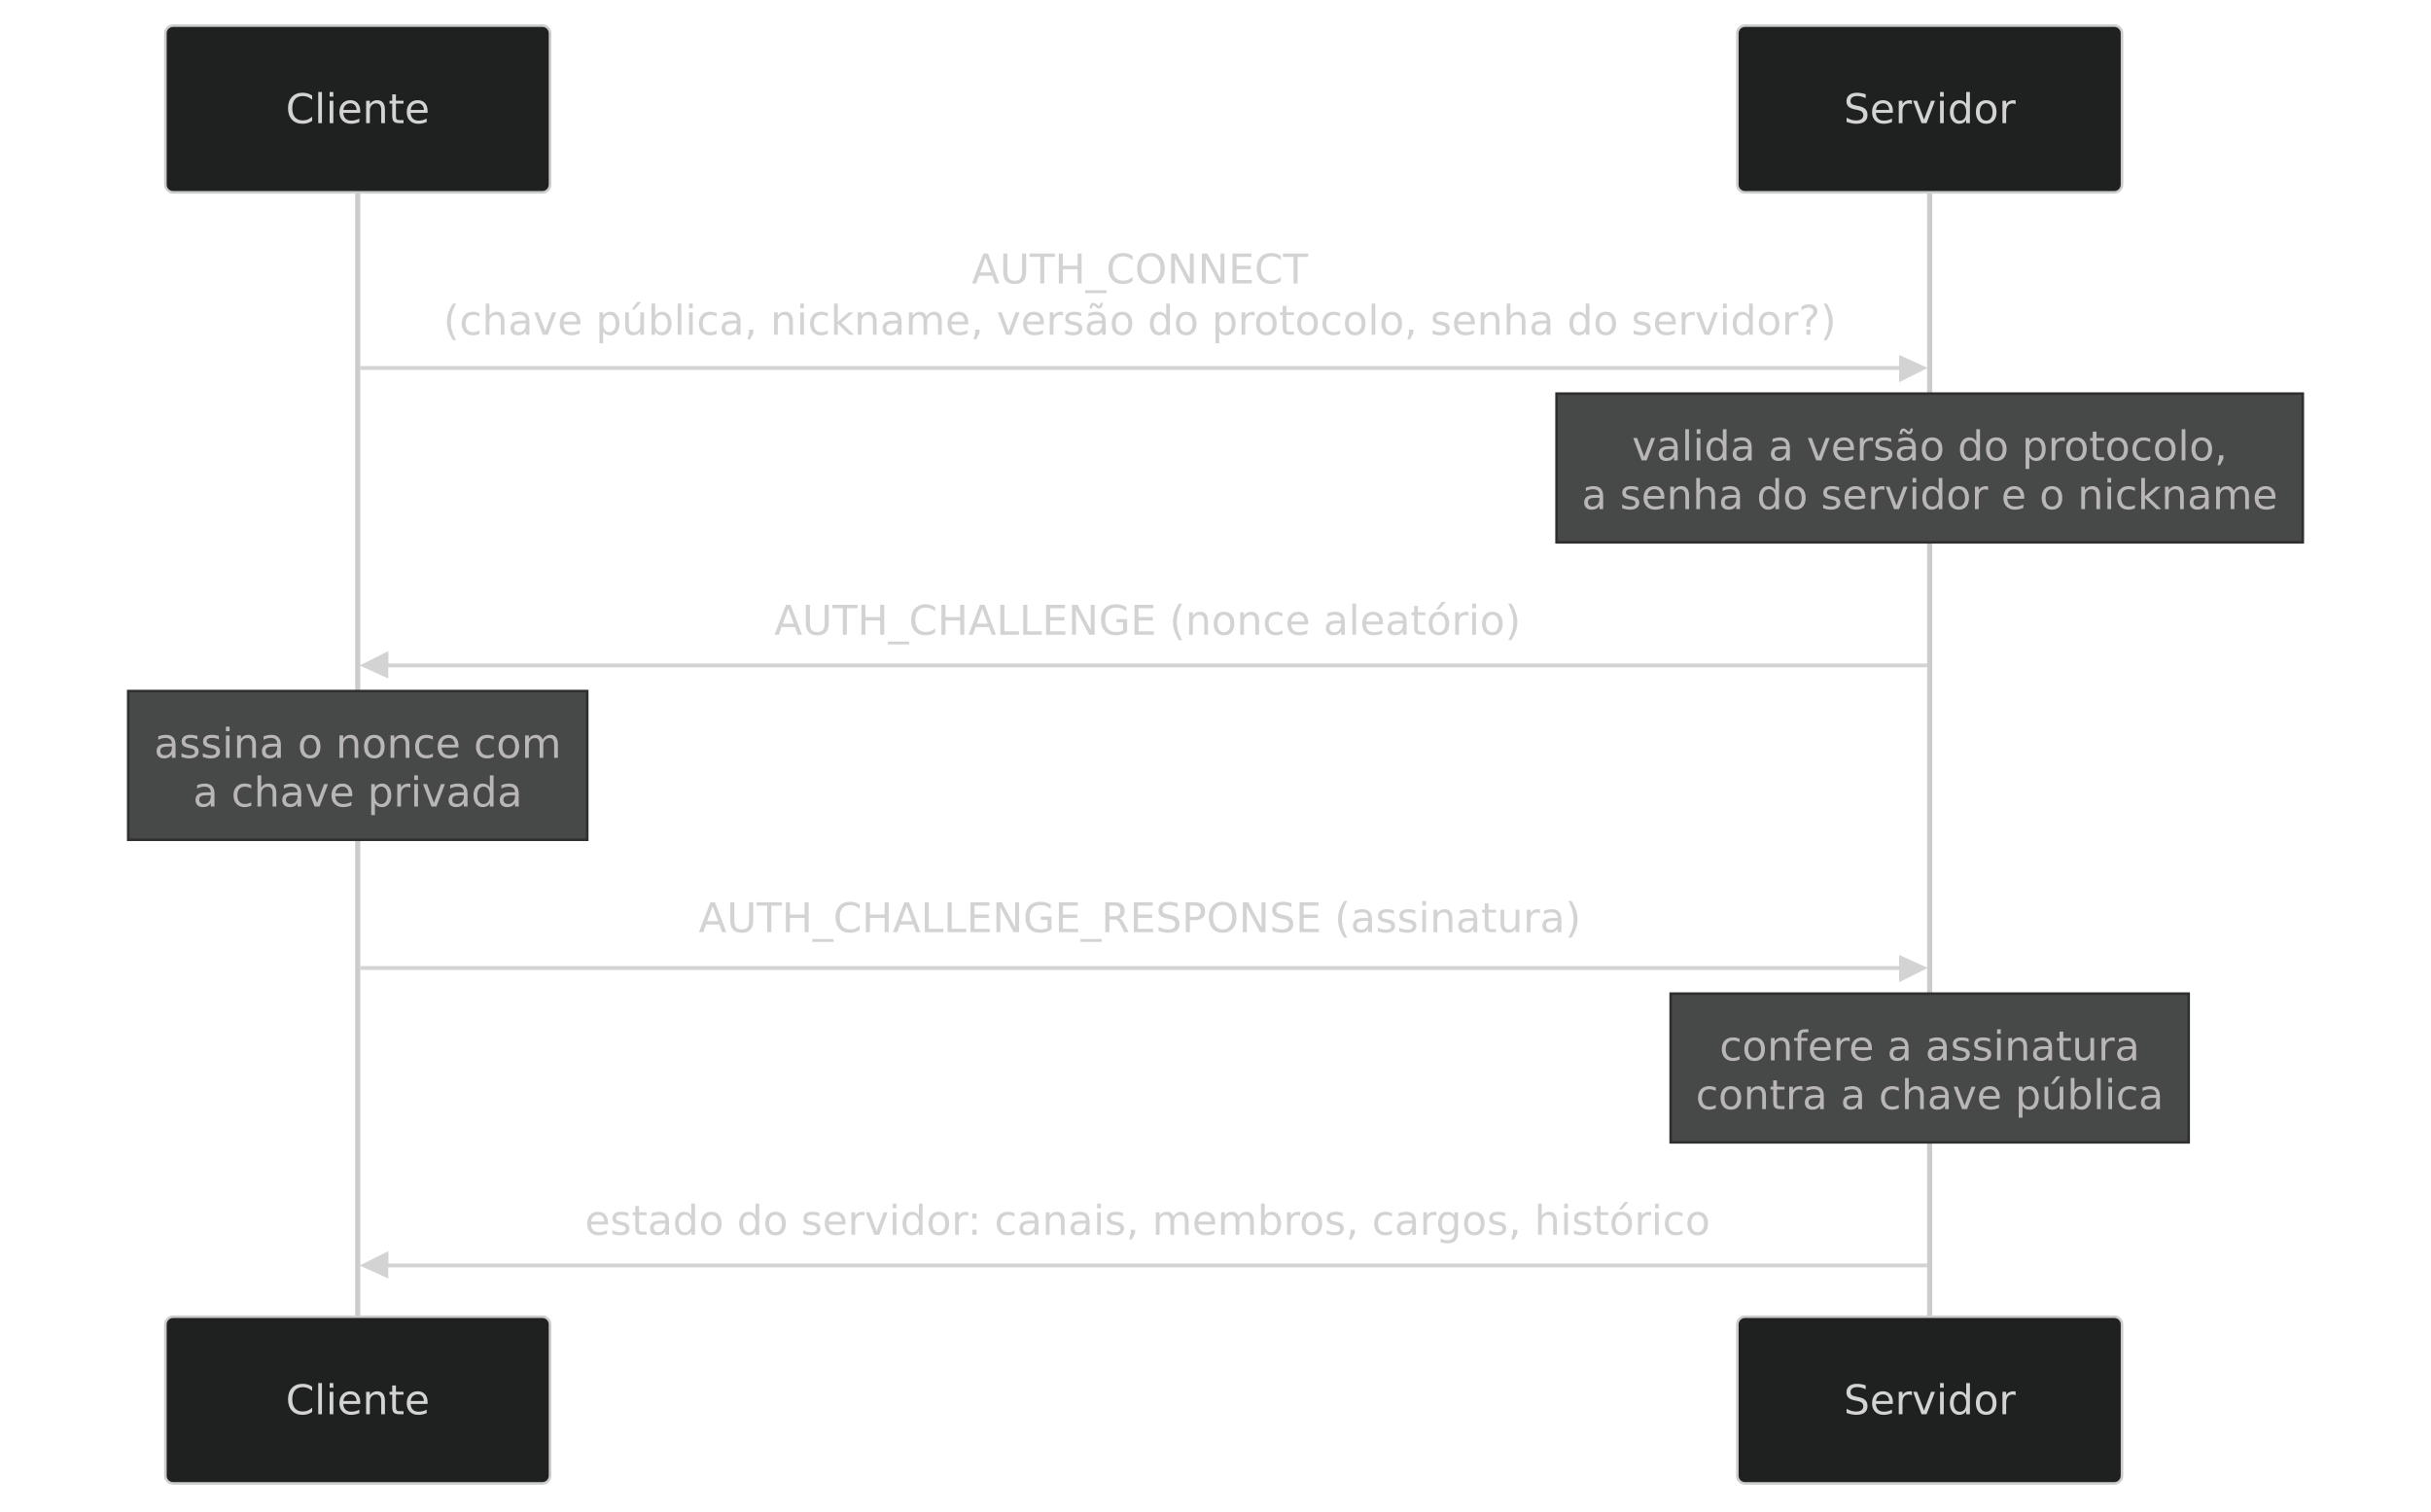
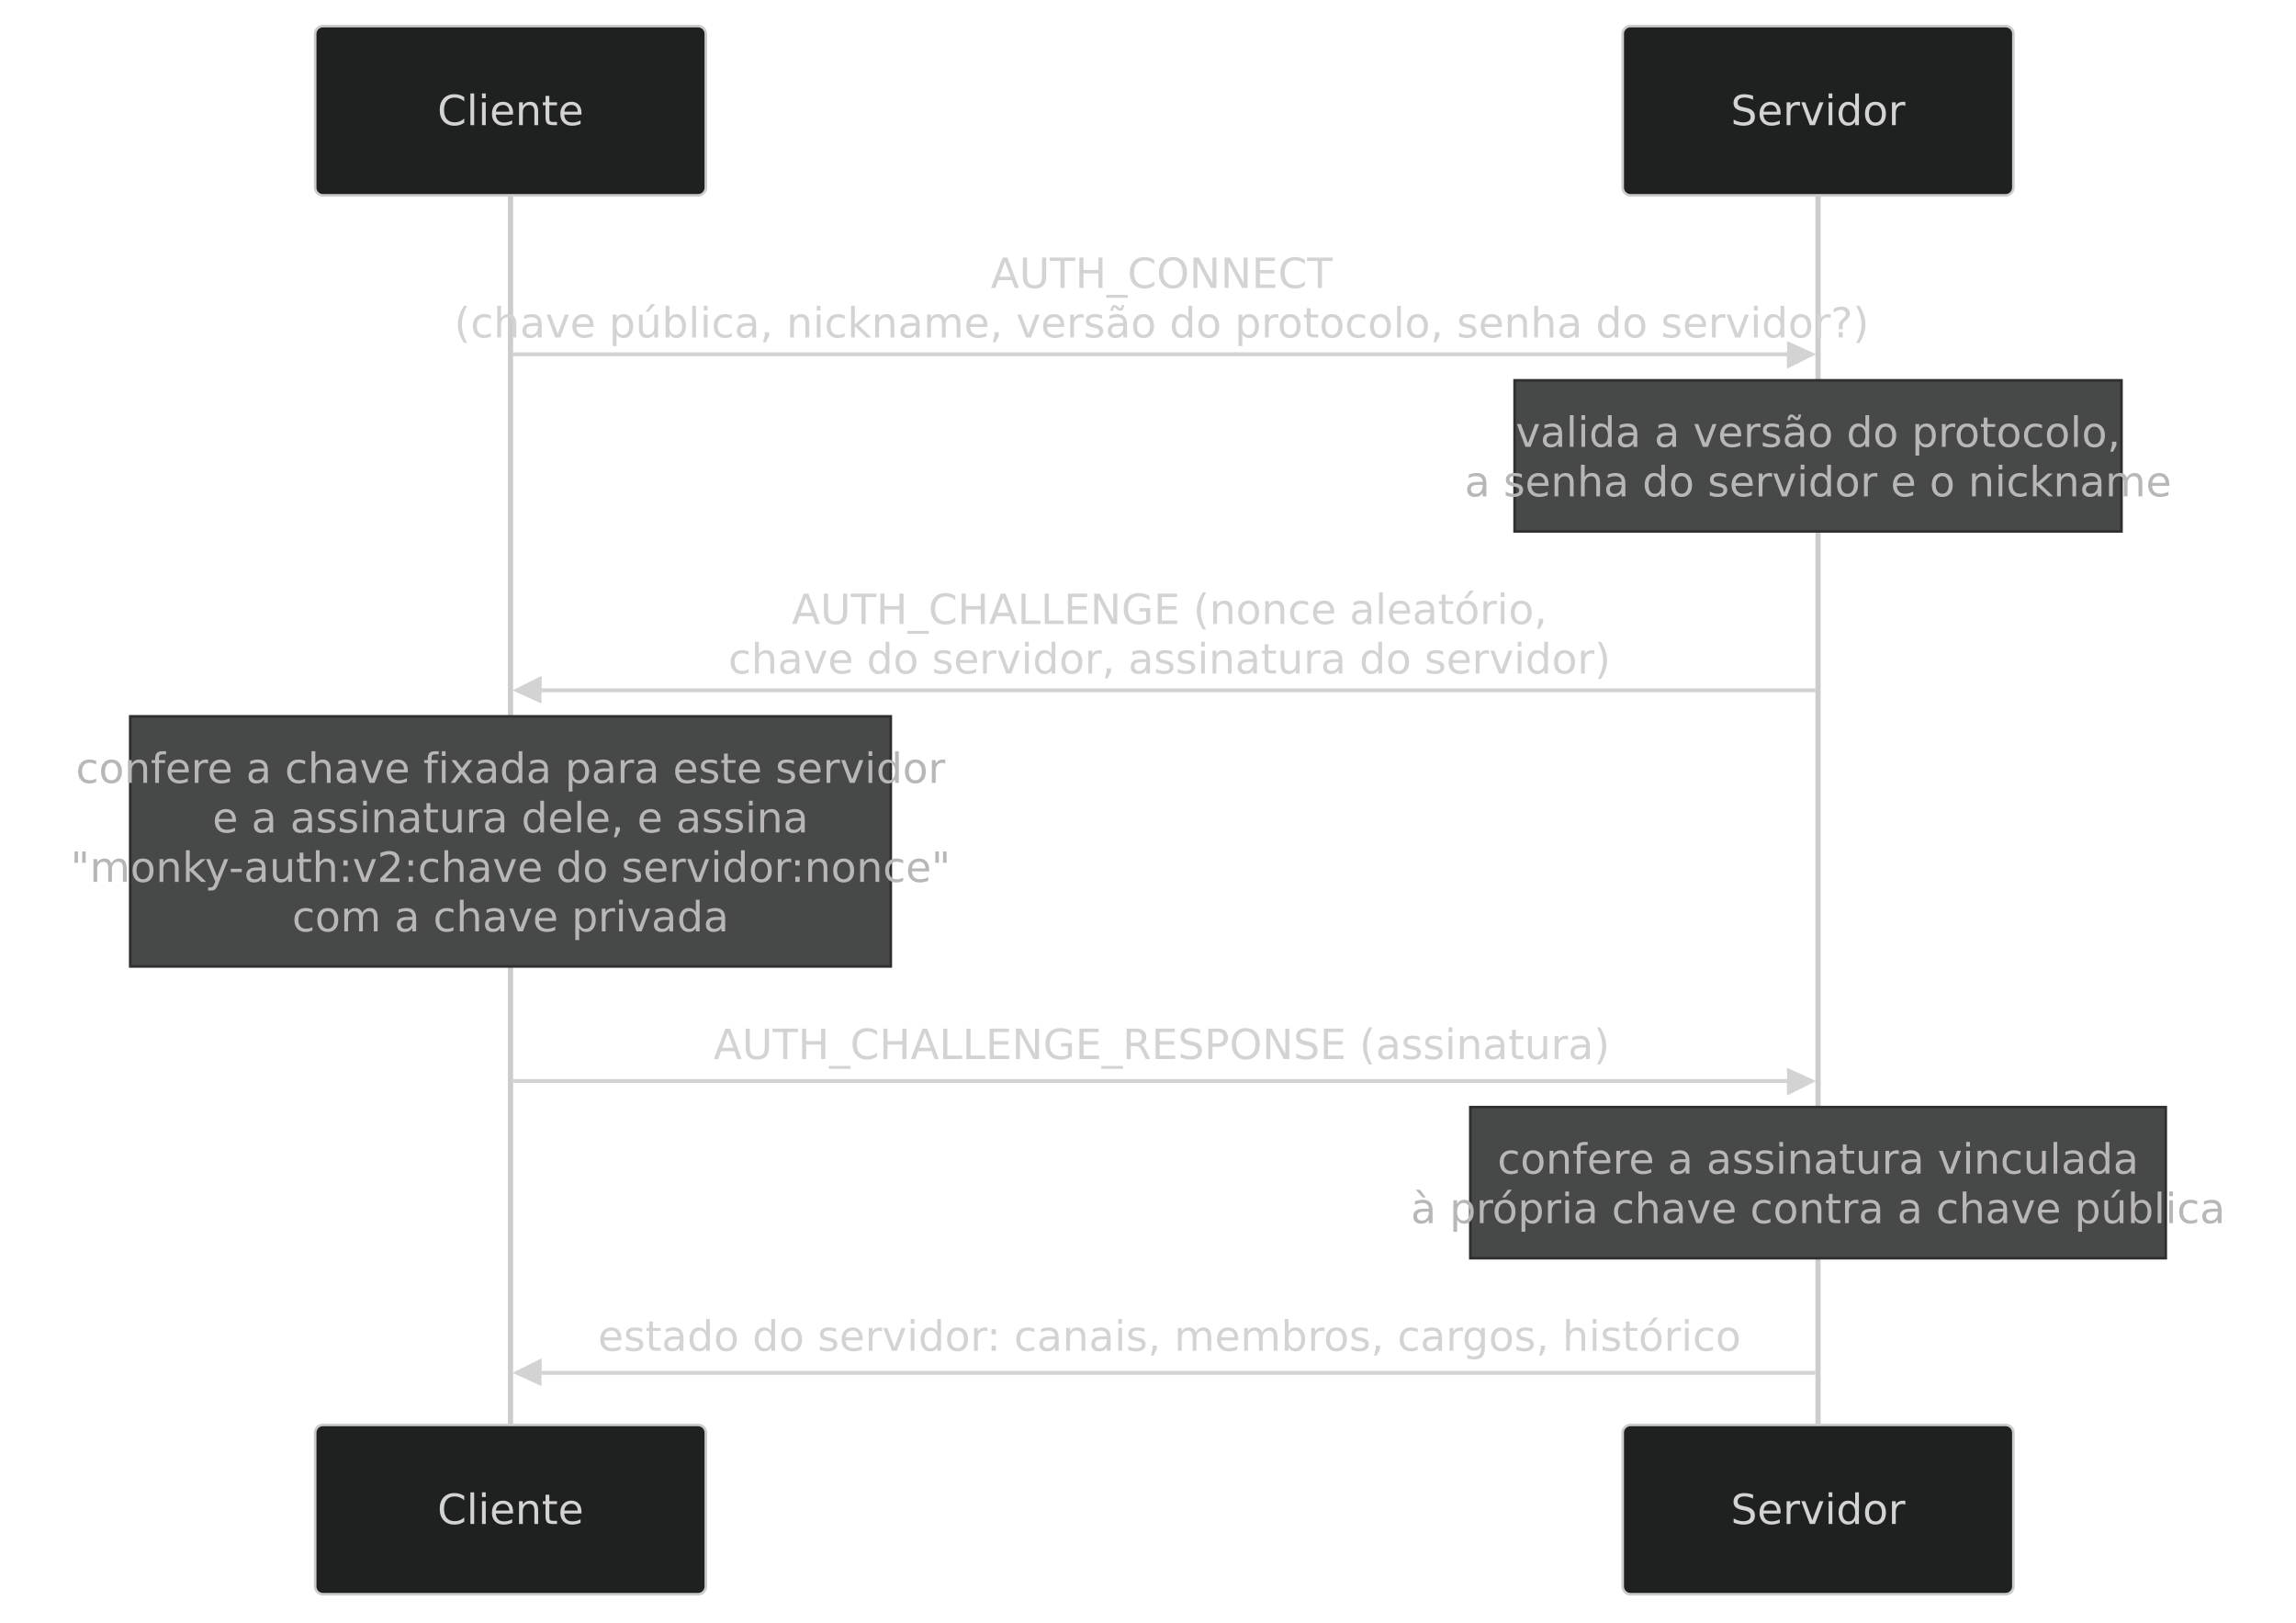
- <svg xmlns="http://www.w3.org/2000/svg" id="my-svg" width="948" height="589.5" viewBox="-64.5 -10 948 589.5" role="graphics-document document" aria-roledescription="sequence" style="background-color: transparent;">
+ <svg xmlns="http://www.w3.org/2000/svg" id="my-svg" width="881.5" height="623" viewBox="-121 -10 881.5 623" role="graphics-document document" aria-roledescription="sequence" style="background-color: transparent;">
  <g>
-     <rect x="613" y="503.5" fill="#eaeaea" stroke="#666" width="150" height="65" name="S" rx="3" ry="3" class="actor actor-bottom" />
-     <text x="688" y="536" dominant-baseline="central" alignment-baseline="central" class="actor actor-box" style="text-anchor: middle; font-size: 16px; font-weight: 400;">
-       <tspan x="688" dy="0">Servidor</tspan>
+     <rect x="502" y="537" fill="#eaeaea" stroke="#666" width="150" height="65" name="S" rx="3" ry="3" class="actor actor-bottom" />
+     <text x="577" y="569.5" dominant-baseline="central" alignment-baseline="central" class="actor actor-box" style="text-anchor: middle; font-size: 16px; font-weight: 400;">
+       <tspan x="577" dy="0">Servidor</tspan>
    </text>
  </g>
  <g>
-     <rect x="0" y="503.5" fill="#eaeaea" stroke="#666" width="150" height="65" name="C" rx="3" ry="3" class="actor actor-bottom" />
-     <text x="75" y="536" dominant-baseline="central" alignment-baseline="central" class="actor actor-box" style="text-anchor: middle; font-size: 16px; font-weight: 400;">
+     <rect x="0" y="537" fill="#eaeaea" stroke="#666" width="150" height="65" name="C" rx="3" ry="3" class="actor actor-bottom" />
+     <text x="75" y="569.5" dominant-baseline="central" alignment-baseline="central" class="actor actor-box" style="text-anchor: middle; font-size: 16px; font-weight: 400;">
      <tspan x="75" dy="0">Cliente</tspan>
    </text>
  </g>
  <g>
-     <line id="actor1" x1="688" y1="65" x2="688" y2="503.5" class="actor-line 200" stroke-width="0.5px" stroke="#999" name="S" data-et="life-line" data-id="S" />
+     <line id="actor1" x1="577" y1="65" x2="577" y2="537" class="actor-line 200" stroke-width="0.5px" stroke="#999" name="S" data-et="life-line" data-id="S" />
    <g id="root-1" data-et="participant" data-type="participant" data-id="S">
-       <rect x="613" y="0" fill="#eaeaea" stroke="#666" width="150" height="65" name="S" rx="3" ry="3" class="actor actor-top" />
-       <text x="688" y="32.5" dominant-baseline="central" alignment-baseline="central" class="actor actor-box" style="text-anchor: middle; font-size: 16px; font-weight: 400;">
-         <tspan x="688" dy="0">Servidor</tspan>
+       <rect x="502" y="0" fill="#eaeaea" stroke="#666" width="150" height="65" name="S" rx="3" ry="3" class="actor actor-top" />
+       <text x="577" y="32.5" dominant-baseline="central" alignment-baseline="central" class="actor actor-box" style="text-anchor: middle; font-size: 16px; font-weight: 400;">
+         <tspan x="577" dy="0">Servidor</tspan>
      </text>
    </g>
  </g>
  <g>
-     <line id="actor0" x1="75" y1="65" x2="75" y2="503.5" class="actor-line 200" stroke-width="0.5px" stroke="#999" name="C" data-et="life-line" data-id="C" />
+     <line id="actor0" x1="75" y1="65" x2="75" y2="537" class="actor-line 200" stroke-width="0.5px" stroke="#999" name="C" data-et="life-line" data-id="C" />
    <g id="root-0" data-et="participant" data-type="participant" data-id="C">
      <rect x="0" y="0" fill="#eaeaea" stroke="#666" width="150" height="65" name="C" rx="3" ry="3" class="actor actor-top" />
      <text x="75" y="32.5" dominant-baseline="central" alignment-baseline="central" class="actor actor-box" style="text-anchor: middle; font-size: 16px; font-weight: 400;">
        <tspan x="75" dy="0">Cliente</tspan>
      </text>
    </g>
  </g>
  <style>#my-svg{font-family:"DejaVu Sans","Liberation Sans",Arial,Helvetica,sans-serif;font-size:16px;fill:#ccc;}@keyframes edge-animation-frame{from{stroke-dashoffset:0;}}@keyframes dash{to{stroke-dashoffset:0;}}#my-svg .edge-animation-slow{stroke-dasharray:9,5!important;stroke-dashoffset:900;animation:dash 50s linear infinite;stroke-linecap:round;}#my-svg .edge-animation-fast{stroke-dasharray:9,5!important;stroke-dashoffset:900;animation:dash 20s linear infinite;stroke-linecap:round;}#my-svg .error-icon{fill:#a44141;}#my-svg .error-text{fill:#ddd;stroke:#ddd;}#my-svg .edge-thickness-normal{stroke-width:1px;}#my-svg .edge-thickness-thick{stroke-width:3.5px;}#my-svg .edge-pattern-solid{stroke-dasharray:0;}#my-svg .edge-thickness-invisible{stroke-width:0;fill:none;}#my-svg .edge-pattern-dashed{stroke-dasharray:3;}#my-svg .edge-pattern-dotted{stroke-dasharray:2;}#my-svg .marker{fill:lightgrey;stroke:lightgrey;}#my-svg .marker.cross{stroke:lightgrey;}#my-svg svg{font-family:"DejaVu Sans","Liberation Sans",Arial,Helvetica,sans-serif;font-size:16px;}#my-svg p{margin:0;}#my-svg .actor{stroke:#ccc;fill:#1f2020;stroke-width:1;}#my-svg rect.actor.outer-path[data-look="neo"]{filter:drop-shadow( 1px 2px 2px rgba(185,185,185,1));}#my-svg rect.note[data-look="neo"]{stroke:hsl(180, 0%, 18.353%);fill:hsl(180, 1.587%, 28.353%);filter:drop-shadow( 1px 2px 2px rgba(185,185,185,1));}#my-svg text.actor&gt;tspan{fill:lightgrey;stroke:none;}#my-svg .actor-line{stroke:#ccc;}#my-svg .innerArc{stroke-width:1.5;stroke-dasharray:none;}#my-svg .messageLine0{stroke-width:1.5;stroke-dasharray:none;stroke:lightgrey;}#my-svg .messageLine1{stroke-width:1.5;stroke-dasharray:2,2;stroke:lightgrey;}#my-svg [id$="-arrowhead"] path{fill:lightgrey;stroke:lightgrey;}#my-svg .sequenceNumber{fill:black;}#my-svg [id$="-sequencenumber"]{fill:lightgrey;}#my-svg [id$="-crosshead"] path{fill:lightgrey;stroke:lightgrey;}#my-svg .messageText{fill:lightgrey;stroke:none;}#my-svg .labelBox{stroke:#ccc;fill:#1f2020;filter:none;}#my-svg .labelText,#my-svg .labelText&gt;tspan{fill:lightgrey;stroke:none;}#my-svg .loopText,#my-svg .loopText&gt;tspan{fill:lightgrey;stroke:none;}#my-svg .sectionTitle,#my-svg .sectionTitle&gt;tspan{fill:lightgrey;stroke:none;}#my-svg .loopLine{stroke-width:2px;stroke-dasharray:2,2;stroke:#ccc;fill:#ccc;}#my-svg .note{stroke:hsl(180, 0%, 18.353%);fill:hsl(180, 1.587%, 28.353%);}#my-svg .noteText,#my-svg .noteText&gt;tspan{fill:rgb(183.848, 181.552, 181.552);stroke:none;font-weight:normal;}#my-svg .activation0{fill:hsl(180, 1.587%, 28.353%);stroke:#ccc;}#my-svg .activation1{fill:hsl(180, 1.587%, 28.353%);stroke:#ccc;}#my-svg .activation2{fill:hsl(180, 1.587%, 28.353%);stroke:#ccc;}#my-svg .actorPopupMenu{position:absolute;}#my-svg .actorPopupMenuPanel{position:absolute;fill:#1f2020;box-shadow:0px 8px 16px 0px rgba(0,0,0,0.2);filter:drop-shadow(3px 5px 2px rgb(0 0 0 / 0.4));}#my-svg .actor-man circle,#my-svg line{fill:#1f2020;stroke-width:2px;}#my-svg g rect.rect{filter:drop-shadow( 1px 2px 2px rgba(185,185,185,1));stroke:#ccc;}#my-svg .node .neo-node{stroke:#ccc;}#my-svg [data-look="neo"].node rect,#my-svg [data-look="neo"].cluster rect,#my-svg [data-look="neo"].node polygon{stroke:url(#my-svg-gradient);filter:drop-shadow( 1px 2px 2px rgba(185,185,185,1));}#my-svg [data-look="neo"].swimlane.cluster rect{filter:none;}#my-svg [data-look="neo"].node path{stroke:url(#my-svg-gradient);stroke-width:1px;}#my-svg [data-look="neo"].node .outer-path{filter:drop-shadow( 1px 2px 2px rgba(185,185,185,1));}#my-svg [data-look="neo"].node .neo-line path{stroke:#ccc;filter:none;}#my-svg [data-look="neo"].node circle{stroke:url(#my-svg-gradient);filter:drop-shadow( 1px 2px 2px rgba(185,185,185,1));}#my-svg [data-look="neo"].node circle .state-start{fill:#000000;}#my-svg [data-look="neo"].icon-shape .icon{fill:url(#my-svg-gradient);filter:drop-shadow( 1px 2px 2px rgba(185,185,185,1));}#my-svg [data-look="neo"].icon-shape .icon-neo path{stroke:url(#my-svg-gradient);filter:drop-shadow( 1px 2px 2px rgba(185,185,185,1));}#my-svg :root{--mermaid-font-family:"trebuchet ms",verdana,arial,sans-serif;}</style>
  <g />
  <defs>
    <symbol id="my-svg-computer" width="24" height="24">
      <path transform="scale(.5)" d="M2 2v13h20v-13h-20zm18 11h-16v-9h16v9zm-10.228 6l.466-1h3.524l.467 1h-4.457zm14.228 3h-24l2-6h2.104l-1.33 4h18.45l-1.297-4h2.073l2 6zm-5-10h-14v-7h14v7z" />
    </symbol>
  </defs>
  <defs>
    <symbol id="my-svg-database" fill-rule="evenodd" clip-rule="evenodd">
      <path transform="scale(.5)" d="M12.258.001l.256.004.255.005.253.008.251.01.249.012.247.015.246.016.242.019.241.02.239.023.236.024.233.027.231.028.229.031.225.032.223.034.22.036.217.038.214.04.211.041.208.043.205.045.201.046.198.048.194.05.191.051.187.053.183.054.18.056.175.057.172.059.168.06.163.061.16.063.155.064.15.066.074.033.073.033.071.034.07.034.069.035.068.035.067.035.066.035.064.036.064.036.062.036.06.036.06.037.058.037.058.037.055.038.055.038.053.038.052.038.051.039.05.039.048.039.047.039.045.04.044.04.043.04.041.04.04.041.039.041.037.041.036.041.034.041.033.042.032.042.03.042.029.042.027.042.026.043.024.043.023.043.021.043.02.043.018.044.017.043.015.044.013.044.012.044.011.045.009.044.007.045.006.045.004.045.002.045.001.045v17l-.001.045-.002.045-.004.045-.006.045-.007.045-.009.044-.011.045-.012.044-.013.044-.015.044-.017.043-.018.044-.02.043-.021.043-.023.043-.024.043-.026.043-.027.042-.029.042-.03.042-.032.042-.033.042-.034.041-.036.041-.037.041-.039.041-.04.041-.041.04-.043.04-.044.04-.045.04-.047.039-.048.039-.05.039-.051.039-.052.038-.053.038-.055.038-.055.038-.058.037-.058.037-.06.037-.06.036-.062.036-.064.036-.064.036-.066.035-.067.035-.068.035-.069.035-.07.034-.071.034-.073.033-.074.033-.15.066-.155.064-.16.063-.163.061-.168.06-.172.059-.175.057-.18.056-.183.054-.187.053-.191.051-.194.05-.198.048-.201.046-.205.045-.208.043-.211.041-.214.04-.217.038-.22.036-.223.034-.225.032-.229.031-.231.028-.233.027-.236.024-.239.023-.241.02-.242.019-.246.016-.247.015-.249.012-.251.01-.253.008-.255.005-.256.004-.258.001-.258-.001-.256-.004-.255-.005-.253-.008-.251-.01-.249-.012-.247-.015-.245-.016-.243-.019-.241-.02-.238-.023-.236-.024-.234-.027-.231-.028-.228-.031-.226-.032-.223-.034-.22-.036-.217-.038-.214-.04-.211-.041-.208-.043-.204-.045-.201-.046-.198-.048-.195-.05-.19-.051-.187-.053-.184-.054-.179-.056-.176-.057-.172-.059-.167-.06-.164-.061-.159-.063-.155-.064-.151-.066-.074-.033-.072-.033-.072-.034-.07-.034-.069-.035-.068-.035-.067-.035-.066-.035-.064-.036-.063-.036-.062-.036-.061-.036-.06-.037-.058-.037-.057-.037-.056-.038-.055-.038-.053-.038-.052-.038-.051-.039-.049-.039-.049-.039-.046-.039-.046-.04-.044-.04-.043-.04-.041-.04-.04-.041-.039-.041-.037-.041-.036-.041-.034-.041-.033-.042-.032-.042-.03-.042-.029-.042-.027-.042-.026-.043-.024-.043-.023-.043-.021-.043-.02-.043-.018-.044-.017-.043-.015-.044-.013-.044-.012-.044-.011-.045-.009-.044-.007-.045-.006-.045-.004-.045-.002-.045-.001-.045v-17l.001-.045.002-.045.004-.045.006-.045.007-.045.009-.044.011-.045.012-.044.013-.044.015-.044.017-.043.018-.044.02-.043.021-.043.023-.043.024-.043.026-.043.027-.042.029-.042.03-.042.032-.042.033-.042.034-.041.036-.041.037-.041.039-.041.04-.041.041-.04.043-.04.044-.04.046-.04.046-.039.049-.039.049-.039.051-.039.052-.038.053-.038.055-.038.056-.038.057-.037.058-.037.06-.037.061-.036.062-.036.063-.036.064-.036.066-.035.067-.035.068-.035.069-.035.07-.034.072-.034.072-.033.074-.033.151-.066.155-.064.159-.063.164-.061.167-.06.172-.059.176-.057.179-.056.184-.054.187-.053.19-.051.195-.05.198-.048.201-.046.204-.045.208-.043.211-.041.214-.04.217-.038.22-.036.223-.034.226-.032.228-.031.231-.028.234-.027.236-.024.238-.023.241-.02.243-.019.245-.016.247-.015.249-.012.251-.01.253-.008.255-.005.256-.004.258-.001.258.001zm-9.258 20.499v.01l.001.021.003.021.004.022.005.021.006.022.007.022.009.023.01.022.011.023.012.023.013.023.015.023.016.024.017.023.018.024.019.024.021.024.022.025.023.024.024.025.052.049.056.05.061.051.066.051.07.051.075.051.079.052.084.052.088.052.092.052.097.052.102.051.105.052.11.052.114.051.119.051.123.051.127.05.131.05.135.05.139.048.144.049.147.047.152.047.155.047.16.045.163.045.167.043.171.043.176.041.178.041.183.039.187.039.19.037.194.035.197.035.202.033.204.031.209.03.212.029.216.027.219.025.222.024.226.021.23.02.233.018.236.016.24.015.243.012.246.01.249.008.253.005.256.004.259.001.26-.001.257-.004.254-.005.25-.008.247-.011.244-.012.241-.014.237-.016.233-.018.231-.021.226-.021.224-.024.22-.026.216-.027.212-.028.21-.031.205-.031.202-.034.198-.034.194-.036.191-.037.187-.039.183-.04.179-.04.175-.042.172-.043.168-.044.163-.045.16-.046.155-.046.152-.047.148-.048.143-.049.139-.049.136-.05.131-.05.126-.05.123-.051.118-.052.114-.051.11-.052.106-.052.101-.052.096-.052.092-.052.088-.053.083-.051.079-.052.074-.052.07-.051.065-.051.06-.051.056-.05.051-.05.023-.024.023-.025.021-.024.02-.024.019-.024.018-.024.017-.024.015-.023.014-.024.013-.023.012-.023.01-.023.01-.022.008-.022.006-.022.006-.022.004-.022.004-.021.001-.021.001-.021v-4.127l-.077.055-.08.053-.083.054-.085.053-.087.052-.09.052-.093.051-.095.05-.097.05-.1.049-.102.049-.105.048-.106.047-.109.047-.111.046-.114.045-.115.045-.118.044-.12.043-.122.042-.124.042-.126.041-.128.04-.13.04-.132.038-.134.038-.135.037-.138.037-.139.035-.142.035-.143.034-.144.033-.147.032-.148.031-.15.03-.151.03-.153.029-.154.027-.156.027-.158.026-.159.025-.161.024-.162.023-.163.022-.165.021-.166.02-.167.019-.169.018-.169.017-.171.016-.173.015-.173.014-.175.013-.175.012-.177.011-.178.01-.179.008-.179.008-.181.006-.182.005-.182.004-.184.003-.184.002h-.37l-.184-.002-.184-.003-.182-.004-.182-.005-.181-.006-.179-.008-.179-.008-.178-.01-.176-.011-.176-.012-.175-.013-.173-.014-.172-.015-.171-.016-.17-.017-.169-.018-.167-.019-.166-.02-.165-.021-.163-.022-.162-.023-.161-.024-.159-.025-.157-.026-.156-.027-.155-.027-.153-.029-.151-.03-.15-.03-.148-.031-.146-.032-.145-.033-.143-.034-.141-.035-.14-.035-.137-.037-.136-.037-.134-.038-.132-.038-.13-.04-.128-.04-.126-.041-.124-.042-.122-.042-.12-.044-.117-.043-.116-.045-.113-.045-.112-.046-.109-.047-.106-.047-.105-.048-.102-.049-.1-.049-.097-.05-.095-.05-.093-.052-.09-.051-.087-.052-.085-.053-.083-.054-.08-.054-.077-.054v4.127zm0-5.654v.011l.001.021.003.021.004.021.005.022.006.022.007.022.009.022.01.022.011.023.012.023.013.023.015.024.016.023.017.024.018.024.019.024.021.024.022.024.023.025.024.024.052.05.056.05.061.05.066.051.07.051.075.052.079.051.084.052.088.052.092.052.097.052.102.052.105.052.11.051.114.051.119.052.123.05.127.051.131.05.135.049.139.049.144.048.147.048.152.047.155.046.16.045.163.045.167.044.171.042.176.042.178.04.183.04.187.038.19.037.194.036.197.034.202.033.204.032.209.03.212.028.216.027.219.025.222.024.226.022.23.02.233.018.236.016.24.014.243.012.246.01.249.008.253.006.256.003.259.001.26-.001.257-.003.254-.006.25-.008.247-.01.244-.012.241-.015.237-.016.233-.018.231-.02.226-.022.224-.024.22-.025.216-.027.212-.029.21-.03.205-.032.202-.033.198-.035.194-.036.191-.037.187-.039.183-.039.179-.041.175-.042.172-.043.168-.044.163-.045.16-.045.155-.047.152-.047.148-.048.143-.048.139-.05.136-.049.131-.05.126-.051.123-.051.118-.051.114-.052.11-.052.106-.052.101-.052.096-.052.092-.052.088-.052.083-.052.079-.052.074-.051.07-.052.065-.051.06-.05.056-.051.051-.049.023-.025.023-.024.021-.025.02-.024.019-.024.018-.024.017-.024.015-.023.014-.023.013-.024.012-.022.01-.023.01-.023.008-.022.006-.022.006-.022.004-.021.004-.022.001-.021.001-.021v-4.139l-.077.054-.08.054-.083.054-.085.052-.087.053-.09.051-.093.051-.095.051-.097.05-.1.049-.102.049-.105.048-.106.047-.109.047-.111.046-.114.045-.115.044-.118.044-.12.044-.122.042-.124.042-.126.041-.128.04-.13.039-.132.039-.134.038-.135.037-.138.036-.139.036-.142.035-.143.033-.144.033-.147.033-.148.031-.15.03-.151.03-.153.028-.154.028-.156.027-.158.026-.159.025-.161.024-.162.023-.163.022-.165.021-.166.02-.167.019-.169.018-.169.017-.171.016-.173.015-.173.014-.175.013-.175.012-.177.011-.178.009-.179.009-.179.007-.181.007-.182.005-.182.004-.184.003-.184.002h-.37l-.184-.002-.184-.003-.182-.004-.182-.005-.181-.007-.179-.007-.179-.009-.178-.009-.176-.011-.176-.012-.175-.013-.173-.014-.172-.015-.171-.016-.17-.017-.169-.018-.167-.019-.166-.02-.165-.021-.163-.022-.162-.023-.161-.024-.159-.025-.157-.026-.156-.027-.155-.028-.153-.028-.151-.03-.15-.03-.148-.031-.146-.033-.145-.033-.143-.033-.141-.035-.14-.036-.137-.036-.136-.037-.134-.038-.132-.039-.13-.039-.128-.04-.126-.041-.124-.042-.122-.043-.12-.043-.117-.044-.116-.044-.113-.046-.112-.046-.109-.046-.106-.047-.105-.048-.102-.049-.1-.049-.097-.05-.095-.051-.093-.051-.09-.051-.087-.053-.085-.052-.083-.054-.08-.054-.077-.054v4.139zm0-5.666v.011l.001.02.003.022.004.021.005.022.006.021.007.022.009.023.01.022.011.023.012.023.013.023.015.023.016.024.017.024.018.023.019.024.021.025.022.024.023.024.024.025.052.05.056.05.061.05.066.051.07.051.075.052.079.051.084.052.088.052.092.052.097.052.102.052.105.051.11.052.114.051.119.051.123.051.127.05.131.05.135.05.139.049.144.048.147.048.152.047.155.046.16.045.163.045.167.043.171.043.176.042.178.04.183.04.187.038.19.037.194.036.197.034.202.033.204.032.209.03.212.028.216.027.219.025.222.024.226.021.23.02.233.018.236.017.24.014.243.012.246.01.249.008.253.006.256.003.259.001.26-.001.257-.003.254-.006.25-.008.247-.01.244-.013.241-.014.237-.016.233-.018.231-.02.226-.022.224-.024.22-.025.216-.027.212-.029.21-.03.205-.032.202-.033.198-.035.194-.036.191-.037.187-.039.183-.039.179-.041.175-.042.172-.043.168-.044.163-.045.16-.045.155-.047.152-.047.148-.048.143-.049.139-.049.136-.049.131-.051.126-.05.123-.051.118-.052.114-.051.11-.052.106-.052.101-.052.096-.052.092-.052.088-.052.083-.052.079-.052.074-.052.07-.051.065-.051.06-.051.056-.05.051-.049.023-.025.023-.025.021-.024.02-.024.019-.024.018-.024.017-.024.015-.023.014-.024.013-.023.012-.023.01-.022.01-.023.008-.022.006-.022.006-.022.004-.022.004-.021.001-.021.001-.021v-4.153l-.077.054-.08.054-.083.053-.085.053-.087.053-.09.051-.093.051-.095.051-.097.05-.1.049-.102.048-.105.048-.106.048-.109.046-.111.046-.114.046-.115.044-.118.044-.12.043-.122.043-.124.042-.126.041-.128.04-.13.039-.132.039-.134.038-.135.037-.138.036-.139.036-.142.034-.143.034-.144.033-.147.032-.148.032-.15.03-.151.03-.153.028-.154.028-.156.027-.158.026-.159.024-.161.024-.162.023-.163.023-.165.021-.166.02-.167.019-.169.018-.169.017-.171.016-.173.015-.173.014-.175.013-.175.012-.177.01-.178.01-.179.009-.179.007-.181.006-.182.006-.182.004-.184.003-.184.001-.185.001-.185-.001-.184-.001-.184-.003-.182-.004-.182-.006-.181-.006-.179-.007-.179-.009-.178-.01-.176-.01-.176-.012-.175-.013-.173-.014-.172-.015-.171-.016-.17-.017-.169-.018-.167-.019-.166-.02-.165-.021-.163-.023-.162-.023-.161-.024-.159-.024-.157-.026-.156-.027-.155-.028-.153-.028-.151-.03-.15-.03-.148-.032-.146-.032-.145-.033-.143-.034-.141-.034-.14-.036-.137-.036-.136-.037-.134-.038-.132-.039-.13-.039-.128-.041-.126-.041-.124-.041-.122-.043-.12-.043-.117-.044-.116-.044-.113-.046-.112-.046-.109-.046-.106-.048-.105-.048-.102-.048-.1-.05-.097-.049-.095-.051-.093-.051-.09-.052-.087-.052-.085-.053-.083-.053-.08-.054-.077-.054v4.153zm8.74-8.179l-.257.004-.254.005-.25.008-.247.011-.244.012-.241.014-.237.016-.233.018-.231.021-.226.022-.224.023-.22.026-.216.027-.212.028-.21.031-.205.032-.202.033-.198.034-.194.036-.191.038-.187.038-.183.04-.179.041-.175.042-.172.043-.168.043-.163.045-.16.046-.155.046-.152.048-.148.048-.143.048-.139.049-.136.05-.131.05-.126.051-.123.051-.118.051-.114.052-.11.052-.106.052-.101.052-.096.052-.092.052-.088.052-.083.052-.079.052-.074.051-.07.052-.065.051-.06.05-.056.05-.051.05-.023.025-.023.024-.021.024-.02.025-.019.024-.018.024-.017.023-.015.024-.014.023-.013.023-.012.023-.01.023-.01.022-.008.022-.006.023-.006.021-.004.022-.004.021-.001.021-.001.021.001.021.001.021.004.021.004.022.006.021.006.023.008.022.01.022.01.023.012.023.013.023.014.023.015.024.017.023.018.024.019.024.02.025.021.024.023.024.023.025.051.05.056.05.06.05.065.051.07.052.074.051.079.052.083.052.088.052.092.052.096.052.101.052.106.052.11.052.114.052.118.051.123.051.126.051.131.05.136.05.139.049.143.048.148.048.152.048.155.046.16.046.163.045.168.043.172.043.175.042.179.041.183.04.187.038.191.038.194.036.198.034.202.033.205.032.21.031.212.028.216.027.22.026.224.023.226.022.231.021.233.018.237.016.241.014.244.012.247.011.25.008.254.005.257.004.26.001.26-.001.257-.004.254-.005.25-.008.247-.011.244-.012.241-.014.237-.016.233-.018.231-.021.226-.022.224-.023.22-.026.216-.027.212-.028.21-.031.205-.032.202-.033.198-.034.194-.036.191-.038.187-.038.183-.04.179-.041.175-.042.172-.043.168-.043.163-.045.16-.046.155-.046.152-.048.148-.048.143-.048.139-.049.136-.05.131-.05.126-.051.123-.051.118-.051.114-.052.11-.052.106-.052.101-.052.096-.052.092-.052.088-.052.083-.052.079-.052.074-.051.07-.052.065-.051.06-.05.056-.05.051-.05.023-.025.023-.024.021-.024.02-.025.019-.024.018-.024.017-.023.015-.024.014-.023.013-.023.012-.023.01-.023.01-.022.008-.022.006-.023.006-.021.004-.022.004-.021.001-.021.001-.021-.001-.021-.001-.021-.004-.021-.004-.022-.006-.021-.006-.023-.008-.022-.01-.022-.01-.023-.012-.023-.013-.023-.014-.023-.015-.024-.017-.023-.018-.024-.019-.024-.02-.025-.021-.024-.023-.024-.023-.025-.051-.05-.056-.05-.06-.05-.065-.051-.07-.052-.074-.051-.079-.052-.083-.052-.088-.052-.092-.052-.096-.052-.101-.052-.106-.052-.11-.052-.114-.052-.118-.051-.123-.051-.126-.051-.131-.05-.136-.05-.139-.049-.143-.048-.148-.048-.152-.048-.155-.046-.16-.046-.163-.045-.168-.043-.172-.043-.175-.042-.179-.041-.183-.04-.187-.038-.191-.038-.194-.036-.198-.034-.202-.033-.205-.032-.21-.031-.212-.028-.216-.027-.22-.026-.224-.023-.226-.022-.231-.021-.233-.018-.237-.016-.241-.014-.244-.012-.247-.011-.25-.008-.254-.005-.257-.004-.26-.001-.26.001z" />
    </symbol>
  </defs>
  <defs>
    <symbol id="my-svg-clock" width="24" height="24">
      <path transform="scale(.5)" d="M12 2c5.514 0 10 4.486 10 10s-4.486 10-10 10-10-4.486-10-10 4.486-10 10-10zm0-2c-6.627 0-12 5.373-12 12s5.373 12 12 12 12-5.373 12-12-5.373-12-12-12zm5.848 12.459c.202.038.202.333.001.372-1.907.361-6.045 1.111-6.547 1.111-.719 0-1.301-.582-1.301-1.301 0-.512.77-5.447 1.125-7.445.034-.192.312-.181.343.014l.985 6.238 5.394 1.011z" />
    </symbol>
  </defs>
  <defs>
    <marker id="my-svg-arrowhead" refX="7.9" refY="5" markerUnits="userSpaceOnUse" markerWidth="12" markerHeight="12" orient="auto-start-reverse">
      <path d="M -1 0 L 10 5 L 0 10 z" />
    </marker>
  </defs>
  <defs>
    <marker id="my-svg-crosshead" markerWidth="15" markerHeight="8" orient="auto" refX="4" refY="4.5">
      <path fill="none" stroke="#000000" stroke-width="1pt" d="M 1,2 L 6,7 M 6,2 L 1,7" style="stroke-dasharray: 0, 0;" />
    </marker>
  </defs>
  <defs>
    <marker id="my-svg-filled-head" refX="15.5" refY="7" markerWidth="20" markerHeight="28" orient="auto">
      <path d="M 18,7 L9,13 L14,7 L9,1 Z" />
    </marker>
  </defs>
  <defs>
    <marker id="my-svg-sequencenumber" refX="15" refY="15" markerWidth="60" markerHeight="40" orient="auto">
      <circle cx="15" cy="15" r="6" />
    </marker>
  </defs>
  <defs>
    <marker id="my-svg-solidTopArrowHead" refX="7.9" refY="7.25" markerUnits="userSpaceOnUse" markerWidth="12" markerHeight="12" orient="auto-start-reverse">
      <path d="M 0 0 L 10 8 L 0 8 z" />
    </marker>
  </defs>
  <defs>
    <marker id="my-svg-solidBottomArrowHead" refX="7.9" refY="0.75" markerUnits="userSpaceOnUse" markerWidth="12" markerHeight="12" orient="auto-start-reverse">
      <path d="M 0 0 L 10 0 L 0 8 z" />
    </marker>
  </defs>
  <defs>
    <marker id="my-svg-stickTopArrowHead" refX="7.5" refY="7" markerUnits="userSpaceOnUse" markerWidth="12" markerHeight="12" orient="auto-start-reverse">
      <path d="M 0 0 L 7 7" stroke="black" stroke-width="1.5" fill="none" />
    </marker>
  </defs>
  <defs>
    <marker id="my-svg-stickBottomArrowHead" refX="7.5" refY="0" markerUnits="userSpaceOnUse" markerWidth="12" markerHeight="12" orient="auto-start-reverse">
      <path d="M 0 7 L 7 0" stroke="black" stroke-width="1.5" fill="none" />
    </marker>
  </defs>
  <g data-et="note" data-id="i1">
-     <rect x="542.5" y="143.5" fill="#EDF2AE" stroke="#666" width="291" height="58" class="note" />
-     <text x="688" y="149" text-anchor="middle" dominant-baseline="middle" alignment-baseline="middle" class="noteText" dy="1em" style="font-size: 16px; font-weight: 400;">
-       <tspan x="688">valida a versão do protocolo,</tspan>
+     <rect x="460.5" y="136" fill="#EDF2AE" stroke="#666" width="233" height="58" class="note" />
+     <text x="577" y="141" text-anchor="middle" dominant-baseline="middle" alignment-baseline="middle" class="noteText" dy="1em" style="font-size: 16px; font-weight: 400;">
+       <tspan x="577">valida a versão do protocolo,</tspan>
    </text>
-     <text x="688" y="168" text-anchor="middle" dominant-baseline="middle" alignment-baseline="middle" class="noteText" dy="1em" style="font-size: 16px; font-weight: 400;">
-       <tspan x="688">a senha do servidor e o nickname</tspan>
+     <text x="577" y="160" text-anchor="middle" dominant-baseline="middle" alignment-baseline="middle" class="noteText" dy="1em" style="font-size: 16px; font-weight: 400;">
+       <tspan x="577">a senha do servidor e o nickname</tspan>
    </text>
  </g>
  <g data-et="note" data-id="i3">
-     <rect x="-14.5" y="259.5" fill="#EDF2AE" stroke="#666" width="179" height="58" class="note" />
-     <text x="75" y="265" text-anchor="middle" dominant-baseline="middle" alignment-baseline="middle" class="noteText" dy="1em" style="font-size: 16px; font-weight: 400;">
-       <tspan x="75">assina o nonce com</tspan>
+     <rect x="-71" y="265" fill="#EDF2AE" stroke="#666" width="292" height="96" class="note" />
+     <text x="75" y="270" text-anchor="middle" dominant-baseline="middle" alignment-baseline="middle" class="noteText" dy="1em" style="font-size: 16px; font-weight: 400;">
+       <tspan x="75">confere a chave fixada para este servidor</tspan>
    </text>
-     <text x="75" y="284" text-anchor="middle" dominant-baseline="middle" alignment-baseline="middle" class="noteText" dy="1em" style="font-size: 16px; font-weight: 400;">
-       <tspan x="75">a chave privada</tspan>
+     <text x="75" y="289" text-anchor="middle" dominant-baseline="middle" alignment-baseline="middle" class="noteText" dy="1em" style="font-size: 16px; font-weight: 400;">
+       <tspan x="75">e a assinatura dele, e assina</tspan>
+     </text>
+     <text x="75" y="308" text-anchor="middle" dominant-baseline="middle" alignment-baseline="middle" class="noteText" dy="1em" style="font-size: 16px; font-weight: 400;">
+       <tspan x="75">"monky-auth:v2:chave do servidor:nonce"</tspan>
+     </text>
+     <text x="75" y="327" text-anchor="middle" dominant-baseline="middle" alignment-baseline="middle" class="noteText" dy="1em" style="font-size: 16px; font-weight: 400;">
+       <tspan x="75">com a chave privada</tspan>
    </text>
  </g>
  <g data-et="note" data-id="i5">
-     <rect x="587" y="377.5" fill="#EDF2AE" stroke="#666" width="202" height="58" class="note" />
-     <text x="688" y="383" text-anchor="middle" dominant-baseline="middle" alignment-baseline="middle" class="noteText" dy="1em" style="font-size: 16px; font-weight: 400;">
-       <tspan x="688">confere a assinatura</tspan>
+     <rect x="443.5" y="415" fill="#EDF2AE" stroke="#666" width="267" height="58" class="note" />
+     <text x="577" y="420" text-anchor="middle" dominant-baseline="middle" alignment-baseline="middle" class="noteText" dy="1em" style="font-size: 16px; font-weight: 400;">
+       <tspan x="577">confere a assinatura vinculada</tspan>
    </text>
-     <text x="688" y="402" text-anchor="middle" dominant-baseline="middle" alignment-baseline="middle" class="noteText" dy="1em" style="font-size: 16px; font-weight: 400;">
-       <tspan x="688">contra a chave pública</tspan>
+     <text x="577" y="439" text-anchor="middle" dominant-baseline="middle" alignment-baseline="middle" class="noteText" dy="1em" style="font-size: 16px; font-weight: 400;">
+       <tspan x="577">à própria chave contra a chave pública</tspan>
    </text>
  </g>
-   <text x="380" y="80" text-anchor="middle" dominant-baseline="middle" alignment-baseline="middle" class="messageText" dy="1em" style="font-size: 16px; font-weight: 400;">AUTH_CONNECT</text>
-   <text x="380" y="100" text-anchor="middle" dominant-baseline="middle" alignment-baseline="middle" class="messageText" dy="1em" style="font-size: 16px; font-weight: 400;">(chave pública, nickname, versão do protocolo, senha do servidor?)</text>
-   <line x1="76" y1="133.5" x2="684" y2="133.5" class="messageLine0" data-et="message" data-id="i0" data-from="C" data-to="S" stroke-width="2" stroke="none" marker-end="url(#my-svg-arrowhead)" style="fill: none;" />
-   <text x="383" y="217" text-anchor="middle" dominant-baseline="middle" alignment-baseline="middle" class="messageText" dy="1em" style="font-size: 16px; font-weight: 400;">AUTH_CHALLENGE (nonce aleatório)</text>
-   <line x1="687" y1="249.5" x2="79" y2="249.5" class="messageLine0" data-et="message" data-id="i2" data-from="S" data-to="C" stroke-width="2" stroke="none" marker-end="url(#my-svg-arrowhead)" style="fill: none;" />
-   <text x="380" y="333" text-anchor="middle" dominant-baseline="middle" alignment-baseline="middle" class="messageText" dy="1em" style="font-size: 16px; font-weight: 400;">AUTH_CHALLENGE_RESPONSE (assinatura)</text>
-   <line x1="76" y1="367.5" x2="684" y2="367.5" class="messageLine0" data-et="message" data-id="i4" data-from="C" data-to="S" stroke-width="2" stroke="none" marker-end="url(#my-svg-arrowhead)" style="fill: none;" />
-   <text x="383" y="451" text-anchor="middle" dominant-baseline="middle" alignment-baseline="middle" class="messageText" dy="1em" style="font-size: 16px; font-weight: 400;">estado do servidor: canais, membros, cargos, histórico</text>
-   <line x1="687" y1="483.5" x2="79" y2="483.5" class="messageLine0" data-et="message" data-id="i6" data-from="S" data-to="C" stroke-width="2" stroke="none" marker-end="url(#my-svg-arrowhead)" style="fill: none;" />
+   <text x="325" y="80" text-anchor="middle" dominant-baseline="middle" alignment-baseline="middle" class="messageText" dy="1em" style="font-size: 16px; font-weight: 400;">AUTH_CONNECT</text>
+   <text x="325" y="99" text-anchor="middle" dominant-baseline="middle" alignment-baseline="middle" class="messageText" dy="1em" style="font-size: 16px; font-weight: 400;">(chave pública, nickname, versão do protocolo, senha do servidor?)</text>
+   <line x1="76" y1="126" x2="573" y2="126" class="messageLine0" data-et="message" data-id="i0" data-from="C" data-to="S" stroke-width="2" stroke="none" marker-end="url(#my-svg-arrowhead)" style="fill: none;" />
+   <text x="328" y="209" text-anchor="middle" dominant-baseline="middle" alignment-baseline="middle" class="messageText" dy="1em" style="font-size: 16px; font-weight: 400;">AUTH_CHALLENGE (nonce aleatório,</text>
+   <text x="328" y="228" text-anchor="middle" dominant-baseline="middle" alignment-baseline="middle" class="messageText" dy="1em" style="font-size: 16px; font-weight: 400;">chave do servidor, assinatura do servidor)</text>
+   <line x1="576" y1="255" x2="79" y2="255" class="messageLine0" data-et="message" data-id="i2" data-from="S" data-to="C" stroke-width="2" stroke="none" marker-end="url(#my-svg-arrowhead)" style="fill: none;" />
+   <text x="325" y="376" text-anchor="middle" dominant-baseline="middle" alignment-baseline="middle" class="messageText" dy="1em" style="font-size: 16px; font-weight: 400;">AUTH_CHALLENGE_RESPONSE (assinatura)</text>
+   <line x1="76" y1="405" x2="573" y2="405" class="messageLine0" data-et="message" data-id="i4" data-from="C" data-to="S" stroke-width="2" stroke="none" marker-end="url(#my-svg-arrowhead)" style="fill: none;" />
+   <text x="328" y="488" text-anchor="middle" dominant-baseline="middle" alignment-baseline="middle" class="messageText" dy="1em" style="font-size: 16px; font-weight: 400;">estado do servidor: canais, membros, cargos, histórico</text>
+   <line x1="576" y1="517" x2="79" y2="517" class="messageLine0" data-et="message" data-id="i6" data-from="S" data-to="C" stroke-width="2" stroke="none" marker-end="url(#my-svg-arrowhead)" style="fill: none;" />
</svg>
